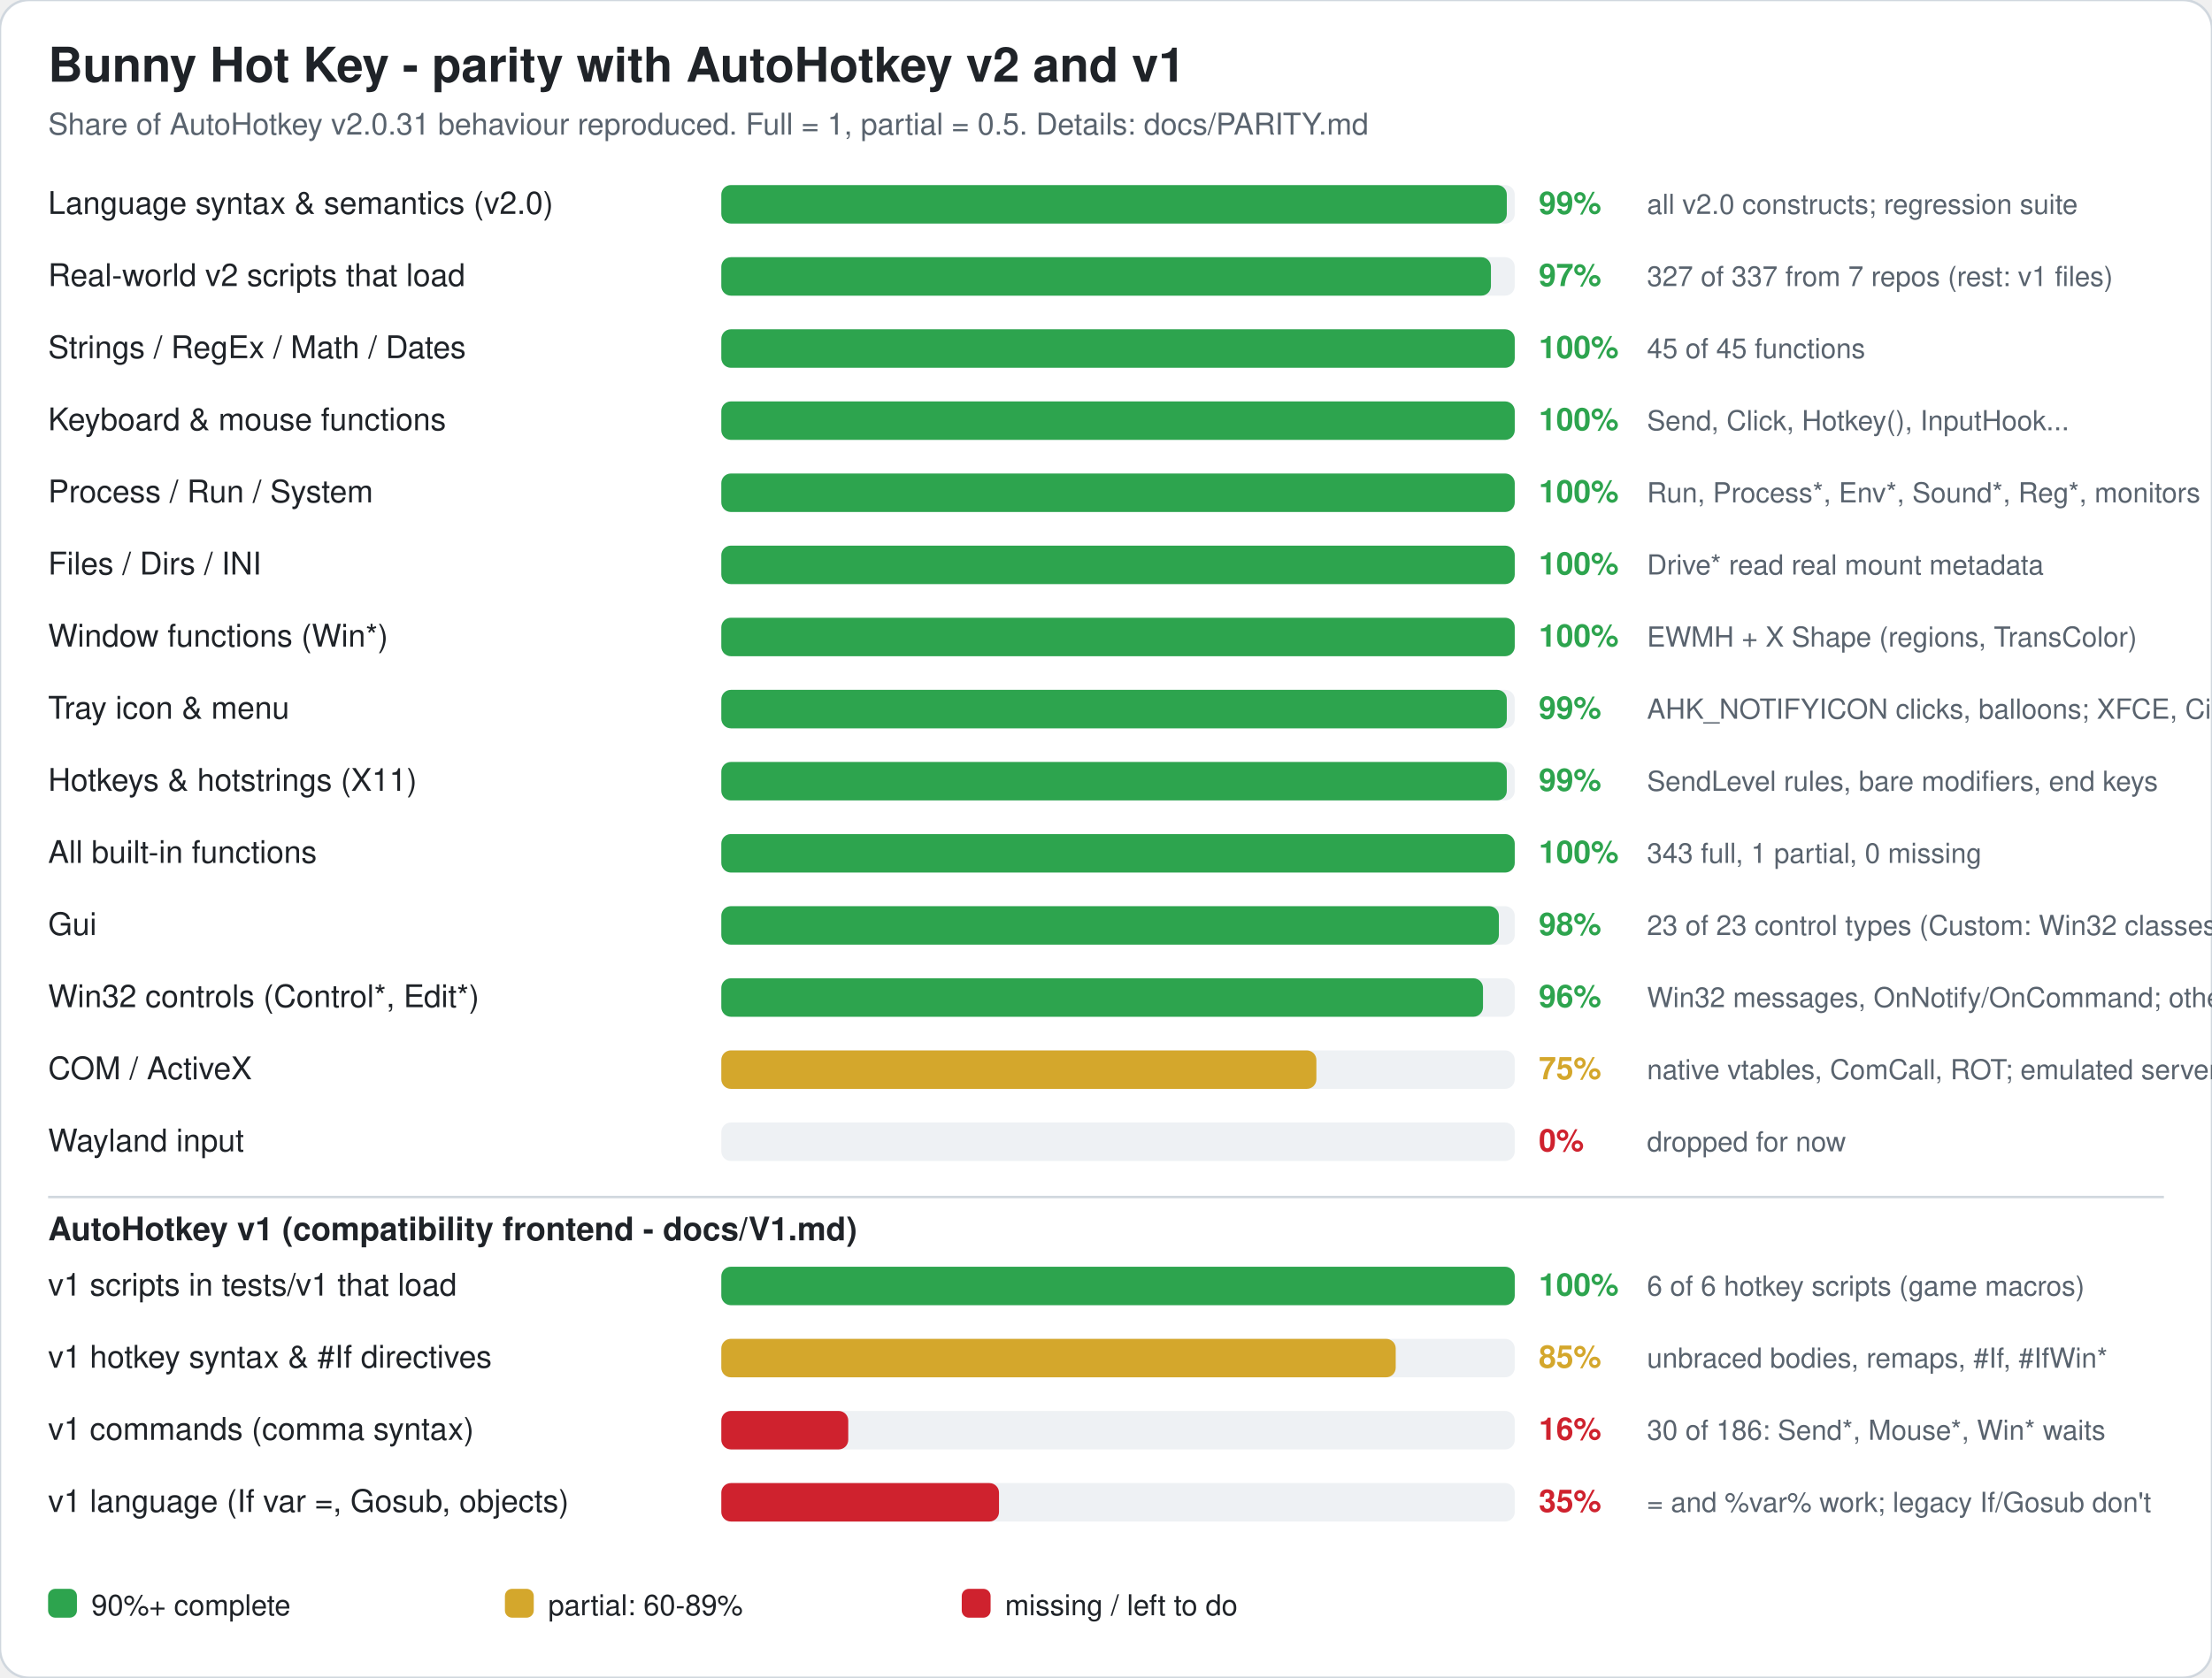
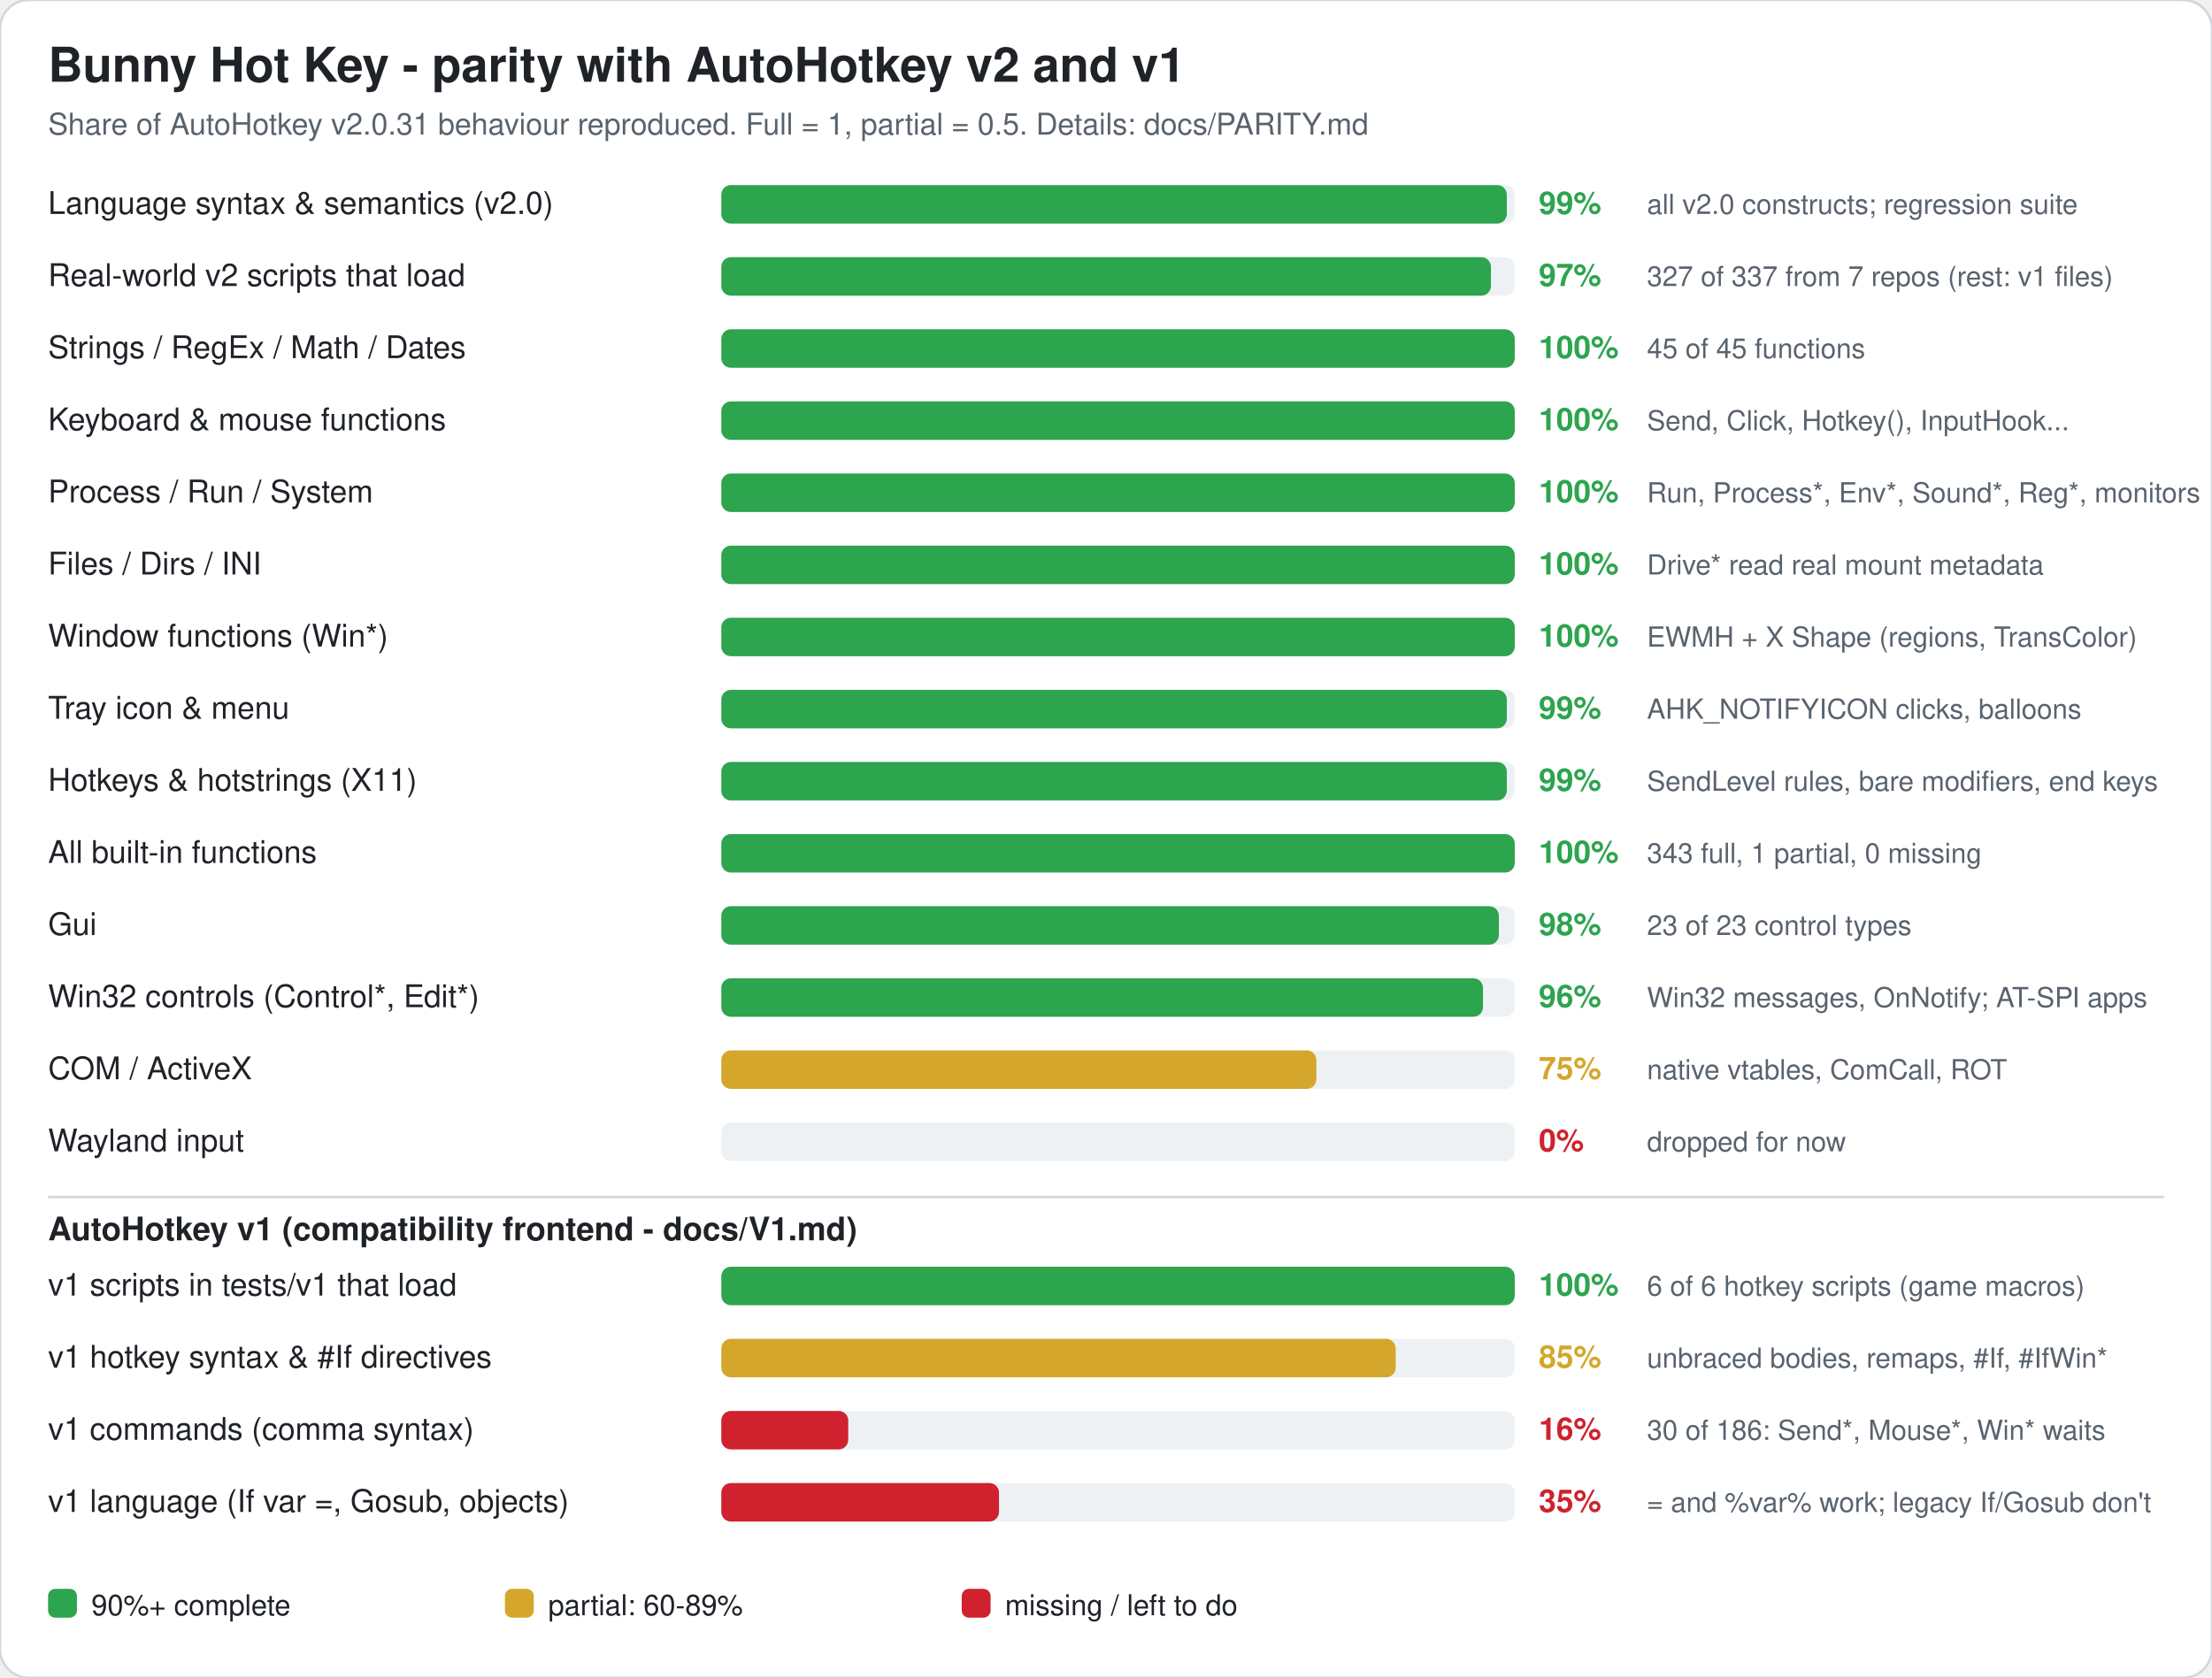
<svg xmlns="http://www.w3.org/2000/svg" width="920" height="698" viewBox="0 0 920 698" font-family="Segoe UI, Helvetica, Arial, sans-serif">
  <rect width="920" height="698" rx="12" fill="#ffffff" stroke="#d0d7de" />
  <text x="20" y="34" font-size="20" font-weight="700" fill="#1f2328">Bunny Hot Key - parity with AutoHotkey v2 and v1</text>
  <text x="20" y="56" font-size="12.5" fill="#59636e">Share of AutoHotkey v2.0.31 behaviour reproduced. Full = 1, partial = 0.5. Details: docs/PARITY.md</text>
  <text x="20" y="89" font-size="13" fill="#1f2328">Language syntax &amp; semantics (v2.0)</text>
  <rect x="300" y="77" width="330" height="16" rx="4" fill="#eef1f4" />
  <rect x="300" y="77" width="326.7" height="16" rx="4" fill="#2da44e" />
  <text x="640" y="89" font-size="13" font-weight="700" fill="#2da44e">99%</text>
  <text x="685" y="89" font-size="11.5" fill="#59636e">all v2.0 constructs; regression suite</text>
  <text x="20" y="119" font-size="13" fill="#1f2328">Real-world v2 scripts that load</text>
  <rect x="300" y="107" width="330" height="16" rx="4" fill="#eef1f4" />
  <rect x="300" y="107" width="320.1" height="16" rx="4" fill="#2da44e" />
  <text x="640" y="119" font-size="13" font-weight="700" fill="#2da44e">97%</text>
  <text x="685" y="119" font-size="11.5" fill="#59636e">327 of 337 from 7 repos (rest: v1 files)</text>
  <text x="20" y="149" font-size="13" fill="#1f2328">Strings / RegEx / Math / Dates</text>
  <rect x="300" y="137" width="330" height="16" rx="4" fill="#eef1f4" />
  <rect x="300" y="137" width="330.0" height="16" rx="4" fill="#2da44e" />
  <text x="640" y="149" font-size="13" font-weight="700" fill="#2da44e">100%</text>
  <text x="685" y="149" font-size="11.5" fill="#59636e">45 of 45 functions</text>
  <text x="20" y="179" font-size="13" fill="#1f2328">Keyboard &amp; mouse functions</text>
  <rect x="300" y="167" width="330" height="16" rx="4" fill="#eef1f4" />
  <rect x="300" y="167" width="330.0" height="16" rx="4" fill="#2da44e" />
  <text x="640" y="179" font-size="13" font-weight="700" fill="#2da44e">100%</text>
  <text x="685" y="179" font-size="11.5" fill="#59636e">Send, Click, Hotkey(), InputHook...</text>
  <text x="20" y="209" font-size="13" fill="#1f2328">Process / Run / System</text>
  <rect x="300" y="197" width="330" height="16" rx="4" fill="#eef1f4" />
  <rect x="300" y="197" width="330.0" height="16" rx="4" fill="#2da44e" />
  <text x="640" y="209" font-size="13" font-weight="700" fill="#2da44e">100%</text>
  <text x="685" y="209" font-size="11.5" fill="#59636e">Run, Process*, Env*, Sound*, Reg*, monitors</text>
  <text x="20" y="239" font-size="13" fill="#1f2328">Files / Dirs / INI</text>
  <rect x="300" y="227" width="330" height="16" rx="4" fill="#eef1f4" />
  <rect x="300" y="227" width="330.0" height="16" rx="4" fill="#2da44e" />
  <text x="640" y="239" font-size="13" font-weight="700" fill="#2da44e">100%</text>
  <text x="685" y="239" font-size="11.5" fill="#59636e">Drive* read real mount metadata</text>
  <text x="20" y="269" font-size="13" fill="#1f2328">Window functions (Win*)</text>
  <rect x="300" y="257" width="330" height="16" rx="4" fill="#eef1f4" />
  <rect x="300" y="257" width="330.0" height="16" rx="4" fill="#2da44e" />
  <text x="640" y="269" font-size="13" font-weight="700" fill="#2da44e">100%</text>
  <text x="685" y="269" font-size="11.5" fill="#59636e">EWMH + X Shape (regions, TransColor)</text>
  <text x="20" y="299" font-size="13" fill="#1f2328">Tray icon &amp; menu</text>
  <rect x="300" y="287" width="330" height="16" rx="4" fill="#eef1f4" />
  <rect x="300" y="287" width="326.7" height="16" rx="4" fill="#2da44e" />
  <text x="640" y="299" font-size="13" font-weight="700" fill="#2da44e">99%</text>
-   <text x="685" y="299" font-size="11.5" fill="#59636e">AHK_NOTIFYICON clicks, balloons; XFCE, Cinnamon</text>
+   <text x="685" y="299" font-size="11.5" fill="#59636e">AHK_NOTIFYICON clicks, balloons</text>
  <text x="20" y="329" font-size="13" fill="#1f2328">Hotkeys &amp; hotstrings (X11)</text>
  <rect x="300" y="317" width="330" height="16" rx="4" fill="#eef1f4" />
  <rect x="300" y="317" width="326.7" height="16" rx="4" fill="#2da44e" />
  <text x="640" y="329" font-size="13" font-weight="700" fill="#2da44e">99%</text>
  <text x="685" y="329" font-size="11.5" fill="#59636e">SendLevel rules, bare modifiers, end keys</text>
  <text x="20" y="359" font-size="13" fill="#1f2328">All built-in functions</text>
  <rect x="300" y="347" width="330" height="16" rx="4" fill="#eef1f4" />
  <rect x="300" y="347" width="330.0" height="16" rx="4" fill="#2da44e" />
  <text x="640" y="359" font-size="13" font-weight="700" fill="#2da44e">100%</text>
  <text x="685" y="359" font-size="11.5" fill="#59636e">343 full, 1 partial, 0 missing</text>
  <text x="20" y="389" font-size="13" fill="#1f2328">Gui</text>
  <rect x="300" y="377" width="330" height="16" rx="4" fill="#eef1f4" />
  <rect x="300" y="377" width="323.4" height="16" rx="4" fill="#2da44e" />
  <text x="640" y="389" font-size="13" font-weight="700" fill="#2da44e">98%</text>
-   <text x="685" y="389" font-size="11.5" fill="#59636e">23 of 23 control types (Custom: Win32 classes)</text>
+   <text x="685" y="389" font-size="11.5" fill="#59636e">23 of 23 control types</text>
  <text x="20" y="419" font-size="13" fill="#1f2328">Win32 controls (Control*, Edit*)</text>
  <rect x="300" y="407" width="330" height="16" rx="4" fill="#eef1f4" />
  <rect x="300" y="407" width="316.8" height="16" rx="4" fill="#2da44e" />
  <text x="640" y="419" font-size="13" font-weight="700" fill="#2da44e">96%</text>
-   <text x="685" y="419" font-size="11.5" fill="#59636e">Win32 messages, OnNotify/OnCommand; other apps via AT-SPI</text>
+   <text x="685" y="419" font-size="11.5" fill="#59636e">Win32 messages, OnNotify; AT-SPI apps</text>
  <text x="20" y="449" font-size="13" fill="#1f2328">COM / ActiveX</text>
  <rect x="300" y="437" width="330" height="16" rx="4" fill="#eef1f4" />
  <rect x="300" y="437" width="247.5" height="16" rx="4" fill="#d4a72c" />
  <text x="640" y="449" font-size="13" font-weight="700" fill="#d4a72c">75%</text>
-   <text x="685" y="449" font-size="11.5" fill="#59636e">native vtables, ComCall, ROT; emulated servers</text>
+   <text x="685" y="449" font-size="11.5" fill="#59636e">native vtables, ComCall, ROT</text>
  <text x="20" y="479" font-size="13" fill="#1f2328">Wayland input</text>
  <rect x="300" y="467" width="330" height="16" rx="4" fill="#eef1f4" />
  <text x="640" y="479" font-size="13" font-weight="700" fill="#cf222e">0%</text>
  <text x="685" y="479" font-size="11.5" fill="#59636e">dropped for now</text>
  <line x1="20" y1="498" x2="900" y2="498" stroke="#d0d7de" />
  <text x="20" y="516" font-size="13.5" font-weight="700" fill="#1f2328">AutoHotkey v1 (compatibility frontend - docs/V1.md)</text>
  <text x="20" y="539" font-size="13" fill="#1f2328">v1 scripts in tests/v1 that load</text>
  <rect x="300" y="527" width="330" height="16" rx="4" fill="#eef1f4" />
  <rect x="300" y="527" width="330.0" height="16" rx="4" fill="#2da44e" />
  <text x="640" y="539" font-size="13" font-weight="700" fill="#2da44e">100%</text>
  <text x="685" y="539" font-size="11.5" fill="#59636e">6 of 6 hotkey scripts (game macros)</text>
  <text x="20" y="569" font-size="13" fill="#1f2328">v1 hotkey syntax &amp; #If directives</text>
  <rect x="300" y="557" width="330" height="16" rx="4" fill="#eef1f4" />
  <rect x="300" y="557" width="280.5" height="16" rx="4" fill="#d4a72c" />
  <text x="640" y="569" font-size="13" font-weight="700" fill="#d4a72c">85%</text>
  <text x="685" y="569" font-size="11.5" fill="#59636e">unbraced bodies, remaps, #If, #IfWin*</text>
  <text x="20" y="599" font-size="13" fill="#1f2328">v1 commands (comma syntax)</text>
  <rect x="300" y="587" width="330" height="16" rx="4" fill="#eef1f4" />
  <rect x="300" y="587" width="52.8" height="16" rx="4" fill="#cf222e" />
  <text x="640" y="599" font-size="13" font-weight="700" fill="#cf222e">16%</text>
  <text x="685" y="599" font-size="11.5" fill="#59636e">30 of 186: Send*, Mouse*, Win* waits</text>
  <text x="20" y="629" font-size="13" fill="#1f2328">v1 language (If var =, Gosub, objects)</text>
  <rect x="300" y="617" width="330" height="16" rx="4" fill="#eef1f4" />
  <rect x="300" y="617" width="115.5" height="16" rx="4" fill="#cf222e" />
  <text x="640" y="629" font-size="13" font-weight="700" fill="#cf222e">35%</text>
  <text x="685" y="629" font-size="11.5" fill="#59636e">= and %var% work; legacy If/Gosub don't</text>
  <rect x="20" y="661" width="12" height="12" rx="3" fill="#2da44e" />
  <text x="38" y="672" font-size="12" fill="#1f2328">90%+ complete</text>
  <rect x="210" y="661" width="12" height="12" rx="3" fill="#d4a72c" />
  <text x="228" y="672" font-size="12" fill="#1f2328">partial: 60-89%</text>
  <rect x="400" y="661" width="12" height="12" rx="3" fill="#cf222e" />
  <text x="418" y="672" font-size="12" fill="#1f2328">missing / left to do</text>
</svg>
